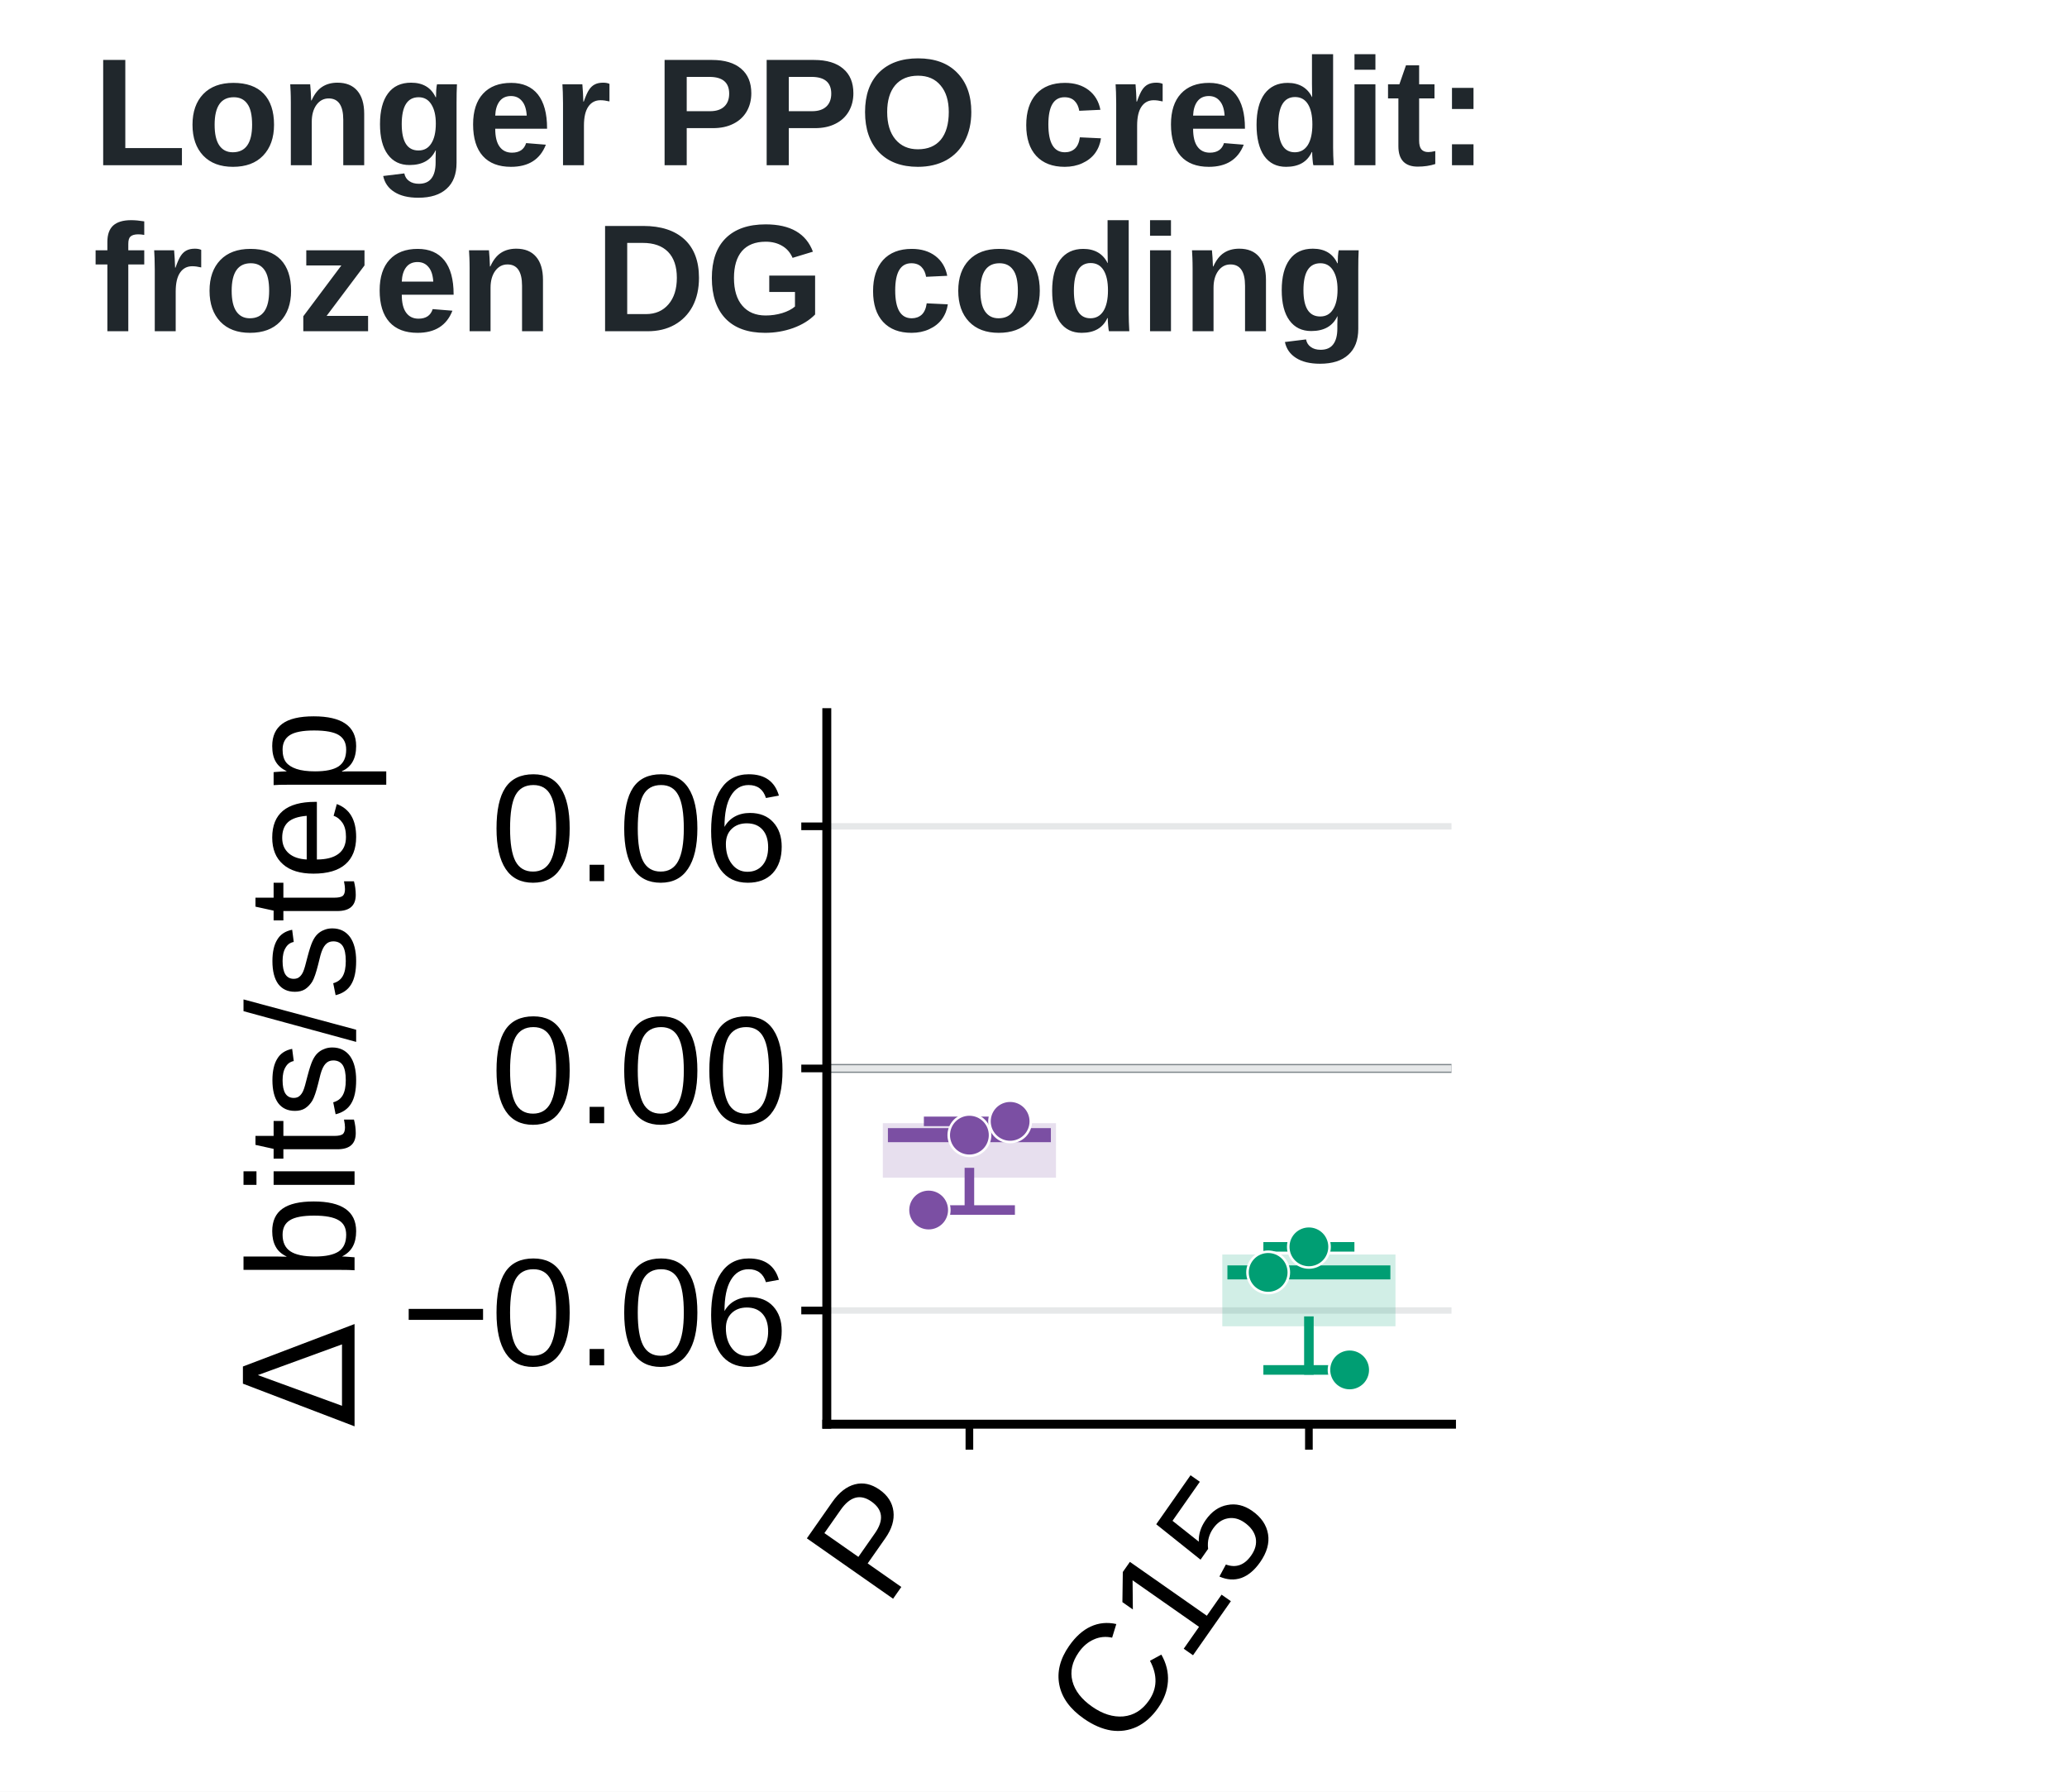
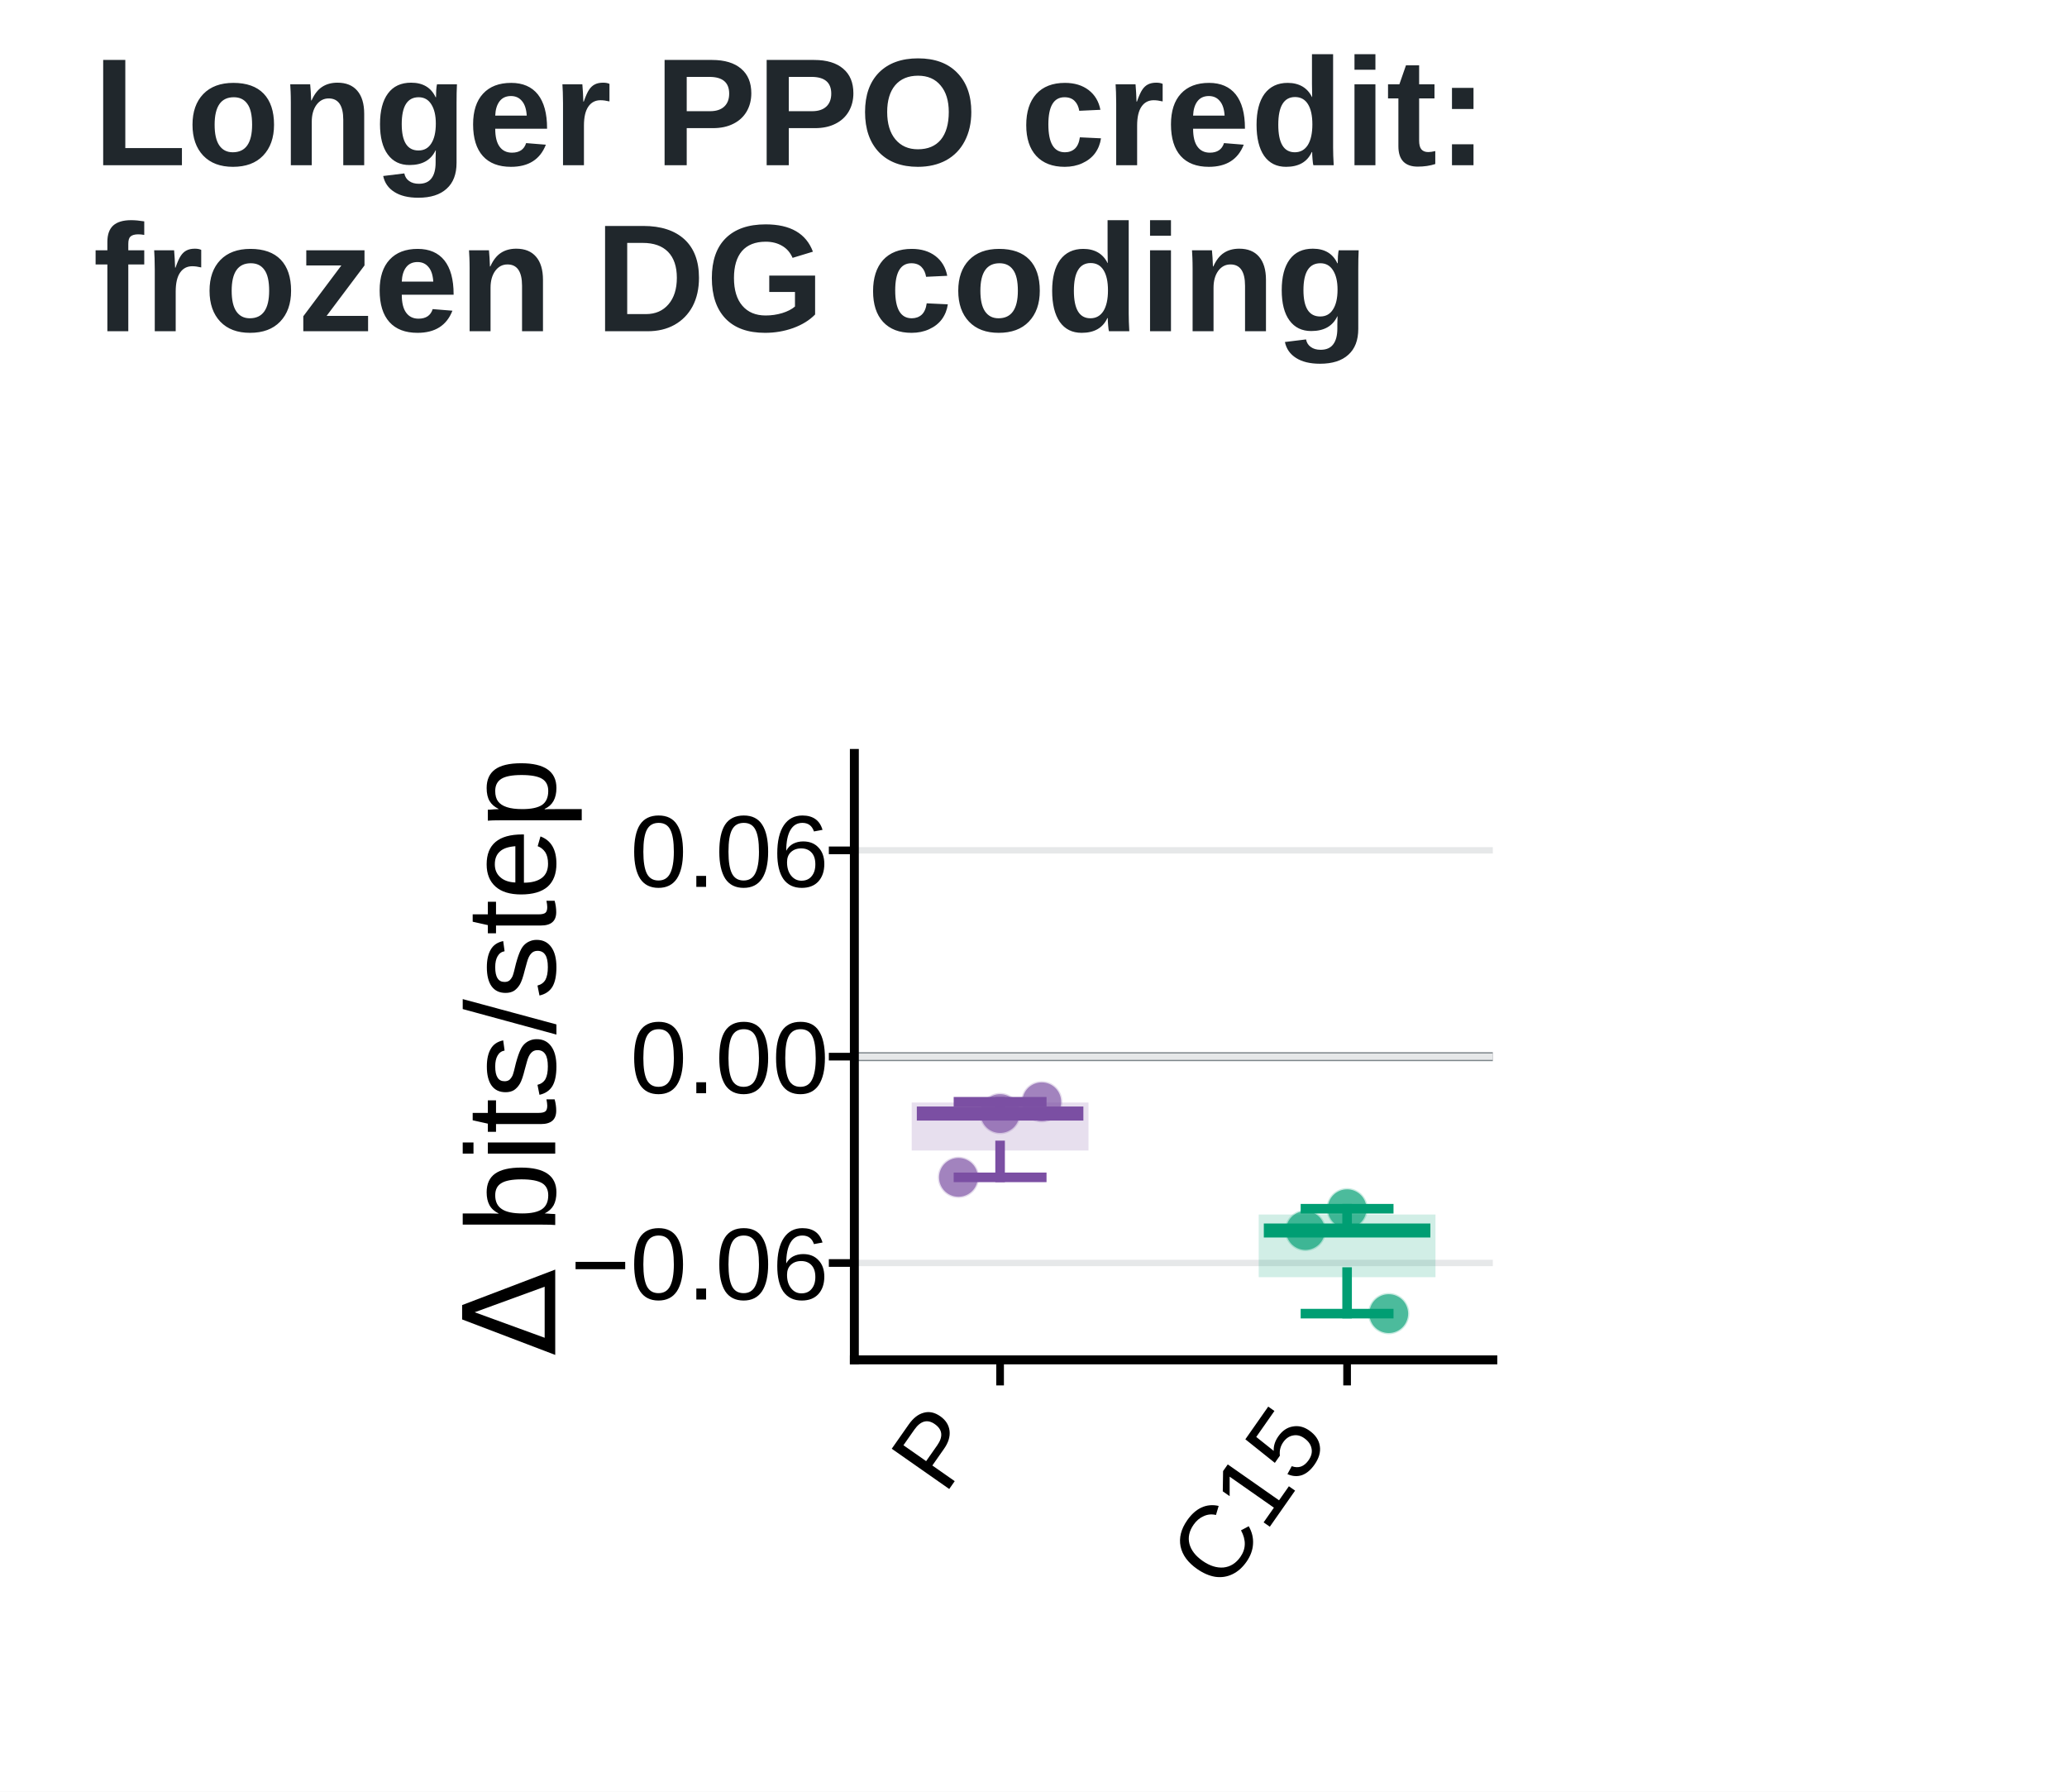
<svg xmlns="http://www.w3.org/2000/svg" xmlns:xlink="http://www.w3.org/1999/xlink" width="162pt" height="140.4pt" viewBox="0 0 162 140.4" version="1.1">
  <defs>
    <style type="text/css">*{stroke-linejoin: round; stroke-linecap: butt}</style>
  </defs>
  <g id="figure_1">
    <g id="patch_1">
      <path d="M 0 140.4 L 162 140.4 L 162 0 L 0 0 z " style="fill: #ffffff" />
    </g>
    <g id="axes_1">
      <g id="patch_2">
-         <path d="M 64.8 111.6 L 113.76 111.6 L 113.76 55.843 L 64.8 55.843 z " style="fill: #ffffff" />
+         <path d="M 66.96 106.56 L 117 106.56 L 117 59.04 L 66.96 59.04 z " style="fill: #ffffff" />
      </g>
      <g id="line2d_1">
-         <path d="M 64.8 83.722 L 113.76 83.722 " clip-path="url(#p81a2403ec0)" style="fill: none; stroke: #7d858a; stroke-width: 0.7; stroke-linecap: square" />
+         <path d="M 66.96 82.8 L 117 82.8 " clip-path="url(#pd6833d526d)" style="fill: none; stroke: #7d858a; stroke-width: 0.7; stroke-linecap: square" />
      </g>
      <g id="matplotlib.axis_1">
        <g id="xtick_1">
          <g id="line2d_2">
            <defs>
              <path id="m8e8d9a8fae" d="M 0 0 L 0 2 " style="stroke: #000000; stroke-width: 0.6" />
            </defs>
            <g>
-               <use xlink:href="#m8e8d9a8fae" x="75.976" y="111.6" style="stroke: #000000; stroke-width: 0.6" />
+               <use xlink:href="#m8e8d9a8fae" x="78.382" y="106.56" style="stroke: #000000; stroke-width: 0.6" />
            </g>
          </g>
          <g id="text_1">
-             <text style="font-size: 12px; font-family: 'Arial'" transform="translate(69.43085 126.0835) rotate(-55)">P</text>
+             <text style="font-size: 8px; font-family: 'Arial'" transform="translate(74.01897 117.2156) rotate(-55)">P</text>
          </g>
        </g>
        <g id="xtick_2">
          <g id="line2d_3">
            <g>
-               <use xlink:href="#m8e8d9a8fae" x="102.584" y="111.6" style="stroke: #000000; stroke-width: 0.6" />
+               <use xlink:href="#m8e8d9a8fae" x="105.578" y="106.56" style="stroke: #000000; stroke-width: 0.6" />
            </g>
          </g>
          <g id="text_2">
-             <text style="font-size: 12px; font-family: 'Arial'" transform="translate(88.00482 137.5582) rotate(-55)">C15</text>
+             <text style="font-size: 8px; font-family: 'Arial'" transform="translate(95.85814 124.8655) rotate(-55)">C15</text>
          </g>
        </g>
      </g>
      <g id="matplotlib.axis_2">
        <g id="ytick_1">
          <g id="line2d_4">
-             <path d="M 64.8 102.692 L 113.76 102.692 " clip-path="url(#p81a2403ec0)" style="fill: none; stroke: #e6e8e9; stroke-width: 0.5; stroke-linecap: square" />
+             <path d="M 66.96 98.968 L 117 98.968 " clip-path="url(#pd6833d526d)" style="fill: none; stroke: #e6e8e9; stroke-width: 0.5; stroke-linecap: square" />
          </g>
          <g id="line2d_5">
            <defs>
              <path id="m2e3f482a18" d="M 0 0 L -2 0 " style="stroke: #000000; stroke-width: 0.6" />
            </defs>
            <g>
-               <use xlink:href="#m2e3f482a18" x="64.8" y="102.692" style="stroke: #000000; stroke-width: 0.6" />
+               <use xlink:href="#m2e3f482a18" x="66.96" y="98.968" style="stroke: #000000; stroke-width: 0.6" />
            </g>
          </g>
          <g id="text_3">
-             <text style="font-size: 12px; font-family: 'Arial'; text-anchor: end" x="61.8" y="106.987" transform="rotate(-0 61.8 106.9871)">−0.06</text>
+             <text style="font-size: 8px; font-family: 'Arial'; text-anchor: end" x="64.96" y="101.831" transform="rotate(-0 64.96 101.8315)">−0.06</text>
          </g>
        </g>
        <g id="ytick_2">
          <g id="line2d_6">
-             <path d="M 64.8 83.722 L 113.76 83.722 " clip-path="url(#p81a2403ec0)" style="fill: none; stroke: #e6e8e9; stroke-width: 0.5; stroke-linecap: square" />
+             <path d="M 66.96 82.8 L 117 82.8 " clip-path="url(#pd6833d526d)" style="fill: none; stroke: #e6e8e9; stroke-width: 0.5; stroke-linecap: square" />
          </g>
          <g id="line2d_7">
            <g>
-               <use xlink:href="#m2e3f482a18" x="64.8" y="83.722" style="stroke: #000000; stroke-width: 0.6" />
+               <use xlink:href="#m2e3f482a18" x="66.96" y="82.8" style="stroke: #000000; stroke-width: 0.6" />
            </g>
          </g>
          <g id="text_4">
-             <text style="font-size: 12px; font-family: 'Arial'; text-anchor: end" x="61.8" y="88.016" transform="rotate(-0 61.8 88.01629)">0.00</text>
+             <text style="font-size: 8px; font-family: 'Arial'; text-anchor: end" x="64.96" y="85.663" transform="rotate(-0 64.96 85.66312)">0.00</text>
          </g>
        </g>
        <g id="ytick_3">
          <g id="line2d_8">
-             <path d="M 64.8 64.751 L 113.76 64.751 " clip-path="url(#p81a2403ec0)" style="fill: none; stroke: #e6e8e9; stroke-width: 0.5; stroke-linecap: square" />
+             <path d="M 66.96 66.632 L 117 66.632 " clip-path="url(#pd6833d526d)" style="fill: none; stroke: #e6e8e9; stroke-width: 0.5; stroke-linecap: square" />
          </g>
          <g id="line2d_9">
            <g>
-               <use xlink:href="#m2e3f482a18" x="64.8" y="64.751" style="stroke: #000000; stroke-width: 0.6" />
+               <use xlink:href="#m2e3f482a18" x="66.96" y="66.632" style="stroke: #000000; stroke-width: 0.6" />
            </g>
          </g>
          <g id="text_5">
-             <text style="font-size: 12px; font-family: 'Arial'; text-anchor: end" x="61.8" y="69.045" transform="rotate(-0 61.8 69.04545)">0.06</text>
+             <text style="font-size: 8px; font-family: 'Arial'; text-anchor: end" x="64.96" y="69.495" transform="rotate(-0 64.96 69.4948)">0.06</text>
          </g>
        </g>
        <g id="text_6">
-           <g transform="translate(28.03813 111.8616) rotate(-90)">
+           <g transform="translate(44.21875 106.25) rotate(-90)">
            <text>
-               <tspan x="0" y="-0.25" style="font-size: 12px; font-family: 'DejaVu Sans'">Δ</tspan>
-               <tspan x="8.209" y="-0.25" style="font-size: 12px; font-family: 'Arial'"> </tspan>
-               <tspan x="11.543" y="-0.25" style="font-size: 12px; font-family: 'Arial'">b</tspan>
-               <tspan x="18.217" y="-0.25" style="font-size: 12px; font-family: 'Arial'">i</tspan>
-               <tspan x="20.883" y="-0.25" style="font-size: 12px; font-family: 'Arial'">t</tspan>
-               <tspan x="24.217" y="-0.25" style="font-size: 12px; font-family: 'Arial'">s</tspan>
-               <tspan x="30.217" y="-0.25" style="font-size: 12px; font-family: 'Arial'">/</tspan>
-               <tspan x="33.551" y="-0.25" style="font-size: 12px; font-family: 'Arial'">s</tspan>
-               <tspan x="39.551" y="-0.25" style="font-size: 12px; font-family: 'Arial'">t</tspan>
-               <tspan x="42.885" y="-0.25" style="font-size: 12px; font-family: 'Arial'">e</tspan>
-               <tspan x="49.559" y="-0.25" style="font-size: 12px; font-family: 'Arial'">p</tspan>
+               <tspan x="0" y="-0.703" style="font-size: 10px; font-family: 'DejaVu Sans'">Δ</tspan>
+               <tspan x="6.841" y="-0.703" style="font-size: 10px; font-family: 'Arial'"> </tspan>
+               <tspan x="9.619" y="-0.703" style="font-size: 10px; font-family: 'Arial'">b</tspan>
+               <tspan x="15.181" y="-0.703" style="font-size: 10px; font-family: 'Arial'">i</tspan>
+               <tspan x="17.402" y="-0.703" style="font-size: 10px; font-family: 'Arial'">t</tspan>
+               <tspan x="20.181" y="-0.703" style="font-size: 10px; font-family: 'Arial'">s</tspan>
+               <tspan x="25.181" y="-0.703" style="font-size: 10px; font-family: 'Arial'">/</tspan>
+               <tspan x="27.959" y="-0.703" style="font-size: 10px; font-family: 'Arial'">s</tspan>
+               <tspan x="32.959" y="-0.703" style="font-size: 10px; font-family: 'Arial'">t</tspan>
+               <tspan x="35.737" y="-0.703" style="font-size: 10px; font-family: 'Arial'">e</tspan>
+               <tspan x="41.299" y="-0.703" style="font-size: 10px; font-family: 'Arial'">p</tspan>
            </text>
          </g>
        </g>
      </g>
-       <g id="patch_3">
-         <path d="M 69.59 91.884 L 82.362 91.884 L 82.362 88.411 L 69.59 88.411 L 69.59 91.884 z " clip-path="url(#p81a2403ec0)" style="fill: #7b4fa3; opacity: 0.18; stroke: #7b4fa3; stroke-width: 0.8; stroke-linejoin: miter" />
-       </g>
-       <g id="line2d_10">
-         <path d="M 75.976 91.884 L 75.976 94.818 " clip-path="url(#p81a2403ec0)" style="fill: none; stroke: #7b4fa3; stroke-width: 0.75; stroke-linecap: square" />
-       </g>
-       <g id="line2d_11">
-         <path d="M 75.976 88.411 L 75.976 87.87 " clip-path="url(#p81a2403ec0)" style="fill: none; stroke: #7b4fa3; stroke-width: 0.75; stroke-linecap: square" />
-       </g>
-       <g id="line2d_12">
-         <path d="M 72.783 94.818 L 79.169 94.818 " clip-path="url(#p81a2403ec0)" style="fill: none; stroke: #7b4fa3; stroke-width: 0.75; stroke-linecap: square" />
-       </g>
-       <g id="line2d_13">
-         <path d="M 72.783 87.87 L 79.169 87.87 " clip-path="url(#p81a2403ec0)" style="fill: none; stroke: #7b4fa3; stroke-width: 0.75; stroke-linecap: square" />
-       </g>
-       <g id="patch_4">
-         <path d="M 96.198 103.527 L 108.97 103.527 L 108.97 98.705 L 96.198 98.705 L 96.198 103.527 z " clip-path="url(#p81a2403ec0)" style="fill: #009e73; opacity: 0.18; stroke: #009e73; stroke-width: 0.8; stroke-linejoin: miter" />
-       </g>
-       <g id="line2d_14">
-         <path d="M 102.584 103.527 L 102.584 107.347 " clip-path="url(#p81a2403ec0)" style="fill: none; stroke: #009e73; stroke-width: 0.75; stroke-linecap: square" />
-       </g>
-       <g id="line2d_15">
-         <path d="M 102.584 98.705 L 102.584 97.703 " clip-path="url(#p81a2403ec0)" style="fill: none; stroke: #009e73; stroke-width: 0.75; stroke-linecap: square" />
-       </g>
-       <g id="line2d_16">
-         <path d="M 99.391 107.347 L 105.777 107.347 " clip-path="url(#p81a2403ec0)" style="fill: none; stroke: #009e73; stroke-width: 0.75; stroke-linecap: square" />
-       </g>
-       <g id="line2d_17">
-         <path d="M 99.391 97.703 L 105.777 97.703 " clip-path="url(#p81a2403ec0)" style="fill: none; stroke: #009e73; stroke-width: 0.75; stroke-linecap: square" />
-       </g>
-       <g id="line2d_18">
-         <path d="M 69.59 88.951 L 82.362 88.951 " clip-path="url(#p81a2403ec0)" style="fill: none; stroke: #7b4fa3; stroke-width: 1.1" />
-       </g>
-       <g id="line2d_19">
-         <path d="M 96.198 99.706 L 108.97 99.706 " clip-path="url(#p81a2403ec0)" style="fill: none; stroke: #009e73; stroke-width: 1.1" />
-       </g>
-       <g id="patch_5">
-         <path d="M 64.8 111.6 L 64.8 55.843 " style="fill: none; stroke: #000000; stroke-width: 0.7; stroke-linejoin: miter; stroke-linecap: square" />
-       </g>
-       <g id="patch_6">
-         <path d="M 64.8 111.6 L 113.76 111.6 " style="fill: none; stroke: #000000; stroke-width: 0.7; stroke-linejoin: miter; stroke-linecap: square" />
-       </g>
      <g id="PathCollection_1">
        <defs>
-           <path id="mf06b97bcfa" d="M 0 1.62 C 0.43 1.62 0.842 1.449 1.146 1.146 C 1.449 0.842 1.62 0.43 1.62 0 C 1.62 -0.43 1.449 -0.842 1.146 -1.146 C 0.842 -1.449 0.43 -1.62 0 -1.62 C -0.43 -1.62 -0.842 -1.449 -1.146 -1.146 C -1.449 -0.842 -1.62 -0.43 -1.62 0 C -1.62 0.43 -1.449 0.842 -1.146 1.146 C -0.842 1.449 -0.43 1.62 0 1.62 z " style="stroke: #ffffff; stroke-width: 0.2" />
+           <path id="m350b6d5438" d="M 0 1.62 C 0.43 1.62 0.842 1.449 1.146 1.146 C 1.449 0.842 1.62 0.43 1.62 0 C 1.62 -0.43 1.449 -0.842 1.146 -1.146 C 0.842 -1.449 0.43 -1.62 0 -1.62 C -0.43 -1.62 -0.842 -1.449 -1.146 -1.146 C -1.449 -0.842 -1.62 -0.43 -1.62 0 C -1.62 0.43 -1.449 0.842 -1.146 1.146 C -0.842 1.449 -0.43 1.62 0 1.62 z " style="stroke: #ffffff; stroke-opacity: 0.7; stroke-width: 0.2" />
        </defs>
-         <g clip-path="url(#p81a2403ec0)">
-           <use xlink:href="#mf06b97bcfa" x="72.783" y="94.818" style="fill: #7b4fa3; stroke: #ffffff; stroke-width: 0.2" />
-           <use xlink:href="#mf06b97bcfa" x="75.976" y="88.951" style="fill: #7b4fa3; stroke: #ffffff; stroke-width: 0.2" />
-           <use xlink:href="#mf06b97bcfa" x="79.169" y="87.87" style="fill: #7b4fa3; stroke: #ffffff; stroke-width: 0.2" />
+         <g clip-path="url(#pd6833d526d)">
+           <use xlink:href="#m350b6d5438" x="75.119" y="92.257" style="fill: #7b4fa3; fill-opacity: 0.7; stroke: #ffffff; stroke-opacity: 0.7; stroke-width: 0.2" />
+           <use xlink:href="#m350b6d5438" x="78.382" y="87.257" style="fill: #7b4fa3; fill-opacity: 0.7; stroke: #ffffff; stroke-opacity: 0.7; stroke-width: 0.2" />
+           <use xlink:href="#m350b6d5438" x="81.646" y="86.336" style="fill: #7b4fa3; fill-opacity: 0.7; stroke: #ffffff; stroke-opacity: 0.7; stroke-width: 0.2" />
        </g>
      </g>
      <g id="PathCollection_2">
        <defs>
-           <path id="mf26314e9b7" d="M 0 1.62 C 0.43 1.62 0.842 1.449 1.146 1.146 C 1.449 0.842 1.62 0.43 1.62 0 C 1.62 -0.43 1.449 -0.842 1.146 -1.146 C 0.842 -1.449 0.43 -1.62 0 -1.62 C -0.43 -1.62 -0.842 -1.449 -1.146 -1.146 C -1.449 -0.842 -1.62 -0.43 -1.62 0 C -1.62 0.43 -1.449 0.842 -1.146 1.146 C -0.842 1.449 -0.43 1.62 0 1.62 z " style="stroke: #ffffff; stroke-width: 0.2" />
+           <path id="mbeb117c654" d="M 0 1.62 C 0.43 1.62 0.842 1.449 1.146 1.146 C 1.449 0.842 1.62 0.43 1.62 0 C 1.62 -0.43 1.449 -0.842 1.146 -1.146 C 0.842 -1.449 0.43 -1.62 0 -1.62 C -0.43 -1.62 -0.842 -1.449 -1.146 -1.146 C -1.449 -0.842 -1.62 -0.43 -1.62 0 C -1.62 0.43 -1.449 0.842 -1.146 1.146 C -0.842 1.449 -0.43 1.62 0 1.62 z " style="stroke: #ffffff; stroke-opacity: 0.7; stroke-width: 0.2" />
        </defs>
-         <g clip-path="url(#p81a2403ec0)">
-           <use xlink:href="#mf26314e9b7" x="99.391" y="99.706" style="fill: #009e73; stroke: #ffffff; stroke-width: 0.2" />
-           <use xlink:href="#mf26314e9b7" x="102.584" y="97.703" style="fill: #009e73; stroke: #ffffff; stroke-width: 0.2" />
-           <use xlink:href="#mf26314e9b7" x="105.777" y="107.347" style="fill: #009e73; stroke: #ffffff; stroke-width: 0.2" />
+         <g clip-path="url(#pd6833d526d)">
+           <use xlink:href="#mbeb117c654" x="102.314" y="96.423" style="fill: #009e73; fill-opacity: 0.7; stroke: #ffffff; stroke-opacity: 0.7; stroke-width: 0.2" />
+           <use xlink:href="#mbeb117c654" x="105.578" y="94.716" style="fill: #009e73; fill-opacity: 0.7; stroke: #ffffff; stroke-opacity: 0.7; stroke-width: 0.2" />
+           <use xlink:href="#mbeb117c654" x="108.841" y="102.936" style="fill: #009e73; fill-opacity: 0.7; stroke: #ffffff; stroke-opacity: 0.7; stroke-width: 0.2" />
        </g>
+       </g>
+       <g id="patch_3">
+         <path d="M 66.96 106.56 L 66.96 59.04 " style="fill: none; stroke: #000000; stroke-width: 0.7; stroke-linejoin: miter; stroke-linecap: square" />
+       </g>
+       <g id="patch_4">
+         <path d="M 66.96 106.56 L 117 106.56 " style="fill: none; stroke: #000000; stroke-width: 0.7; stroke-linejoin: miter; stroke-linecap: square" />
+       </g>
+       <g id="patch_5">
+         <path d="M 71.855 89.757 L 84.909 89.757 L 84.909 86.796 L 71.855 86.796 L 71.855 89.757 z " clip-path="url(#pd6833d526d)" style="fill: #7b4fa3; opacity: 0.18; stroke: #7b4fa3; stroke-width: 0.8; stroke-linejoin: miter" />
+       </g>
+       <g id="patch_6">
+         <path d="M 99.051 99.68 L 112.105 99.68 L 112.105 95.57 L 99.051 95.57 L 99.051 99.68 z " clip-path="url(#pd6833d526d)" style="fill: #009e73; opacity: 0.18; stroke: #009e73; stroke-width: 0.8; stroke-linejoin: miter" />
+       </g>
+       <g id="line2d_10">
+         <path d="M 78.382 89.757 L 78.382 92.257 " clip-path="url(#pd6833d526d)" style="fill: none; stroke: #7b4fa3; stroke-width: 0.75; stroke-linecap: square" />
+       </g>
+       <g id="line2d_11">
+         <path d="M 78.382 86.796 L 78.382 86.336 " clip-path="url(#pd6833d526d)" style="fill: none; stroke: #7b4fa3; stroke-width: 0.75; stroke-linecap: square" />
+       </g>
+       <g id="line2d_12">
+         <path d="M 75.119 92.257 L 81.646 92.257 " clip-path="url(#pd6833d526d)" style="fill: none; stroke: #7b4fa3; stroke-width: 0.75; stroke-linecap: square" />
+       </g>
+       <g id="line2d_13">
+         <path d="M 75.119 86.336 L 81.646 86.336 " clip-path="url(#pd6833d526d)" style="fill: none; stroke: #7b4fa3; stroke-width: 0.75; stroke-linecap: square" />
+       </g>
+       <g id="line2d_14">
+         <path d="M 71.855 87.257 L 84.909 87.257 " clip-path="url(#pd6833d526d)" style="fill: none; stroke: #7b4fa3; stroke-width: 1.1" />
+       </g>
+       <g id="line2d_15">
+         <path d="M 105.578 99.68 L 105.578 102.936 " clip-path="url(#pd6833d526d)" style="fill: none; stroke: #009e73; stroke-width: 0.75; stroke-linecap: square" />
+       </g>
+       <g id="line2d_16">
+         <path d="M 105.578 95.57 L 105.578 94.716 " clip-path="url(#pd6833d526d)" style="fill: none; stroke: #009e73; stroke-width: 0.75; stroke-linecap: square" />
+       </g>
+       <g id="line2d_17">
+         <path d="M 102.314 102.936 L 108.841 102.936 " clip-path="url(#pd6833d526d)" style="fill: none; stroke: #009e73; stroke-width: 0.75; stroke-linecap: square" />
+       </g>
+       <g id="line2d_18">
+         <path d="M 102.314 94.716 L 108.841 94.716 " clip-path="url(#pd6833d526d)" style="fill: none; stroke: #009e73; stroke-width: 0.75; stroke-linecap: square" />
+       </g>
+       <g id="line2d_19">
+         <path d="M 99.051 96.423 L 112.105 96.423 " clip-path="url(#pd6833d526d)" style="fill: none; stroke: #009e73; stroke-width: 1.1" />
      </g>
    </g>
    <g id="text_7">
      <text style="font-weight: 700; font-size: 12px; font-family: 'Arial'; fill: #20272c" transform="translate(7.29 12.94763)">Longer PPO credit:</text>
      <text style="font-weight: 700; font-size: 12px; font-family: 'Arial'; fill: #20272c" transform="translate(7.29 25.956)">frozen DG coding</text>
    </g>
  </g>
  <defs>
-     <clipPath id="p81a2403ec0">
-       <rect x="64.8" y="55.843" width="48.96" height="55.757" />
+     <clipPath id="pd6833d526d">
+       <rect x="66.96" y="59.04" width="50.04" height="47.52" />
    </clipPath>
  </defs>
</svg>
